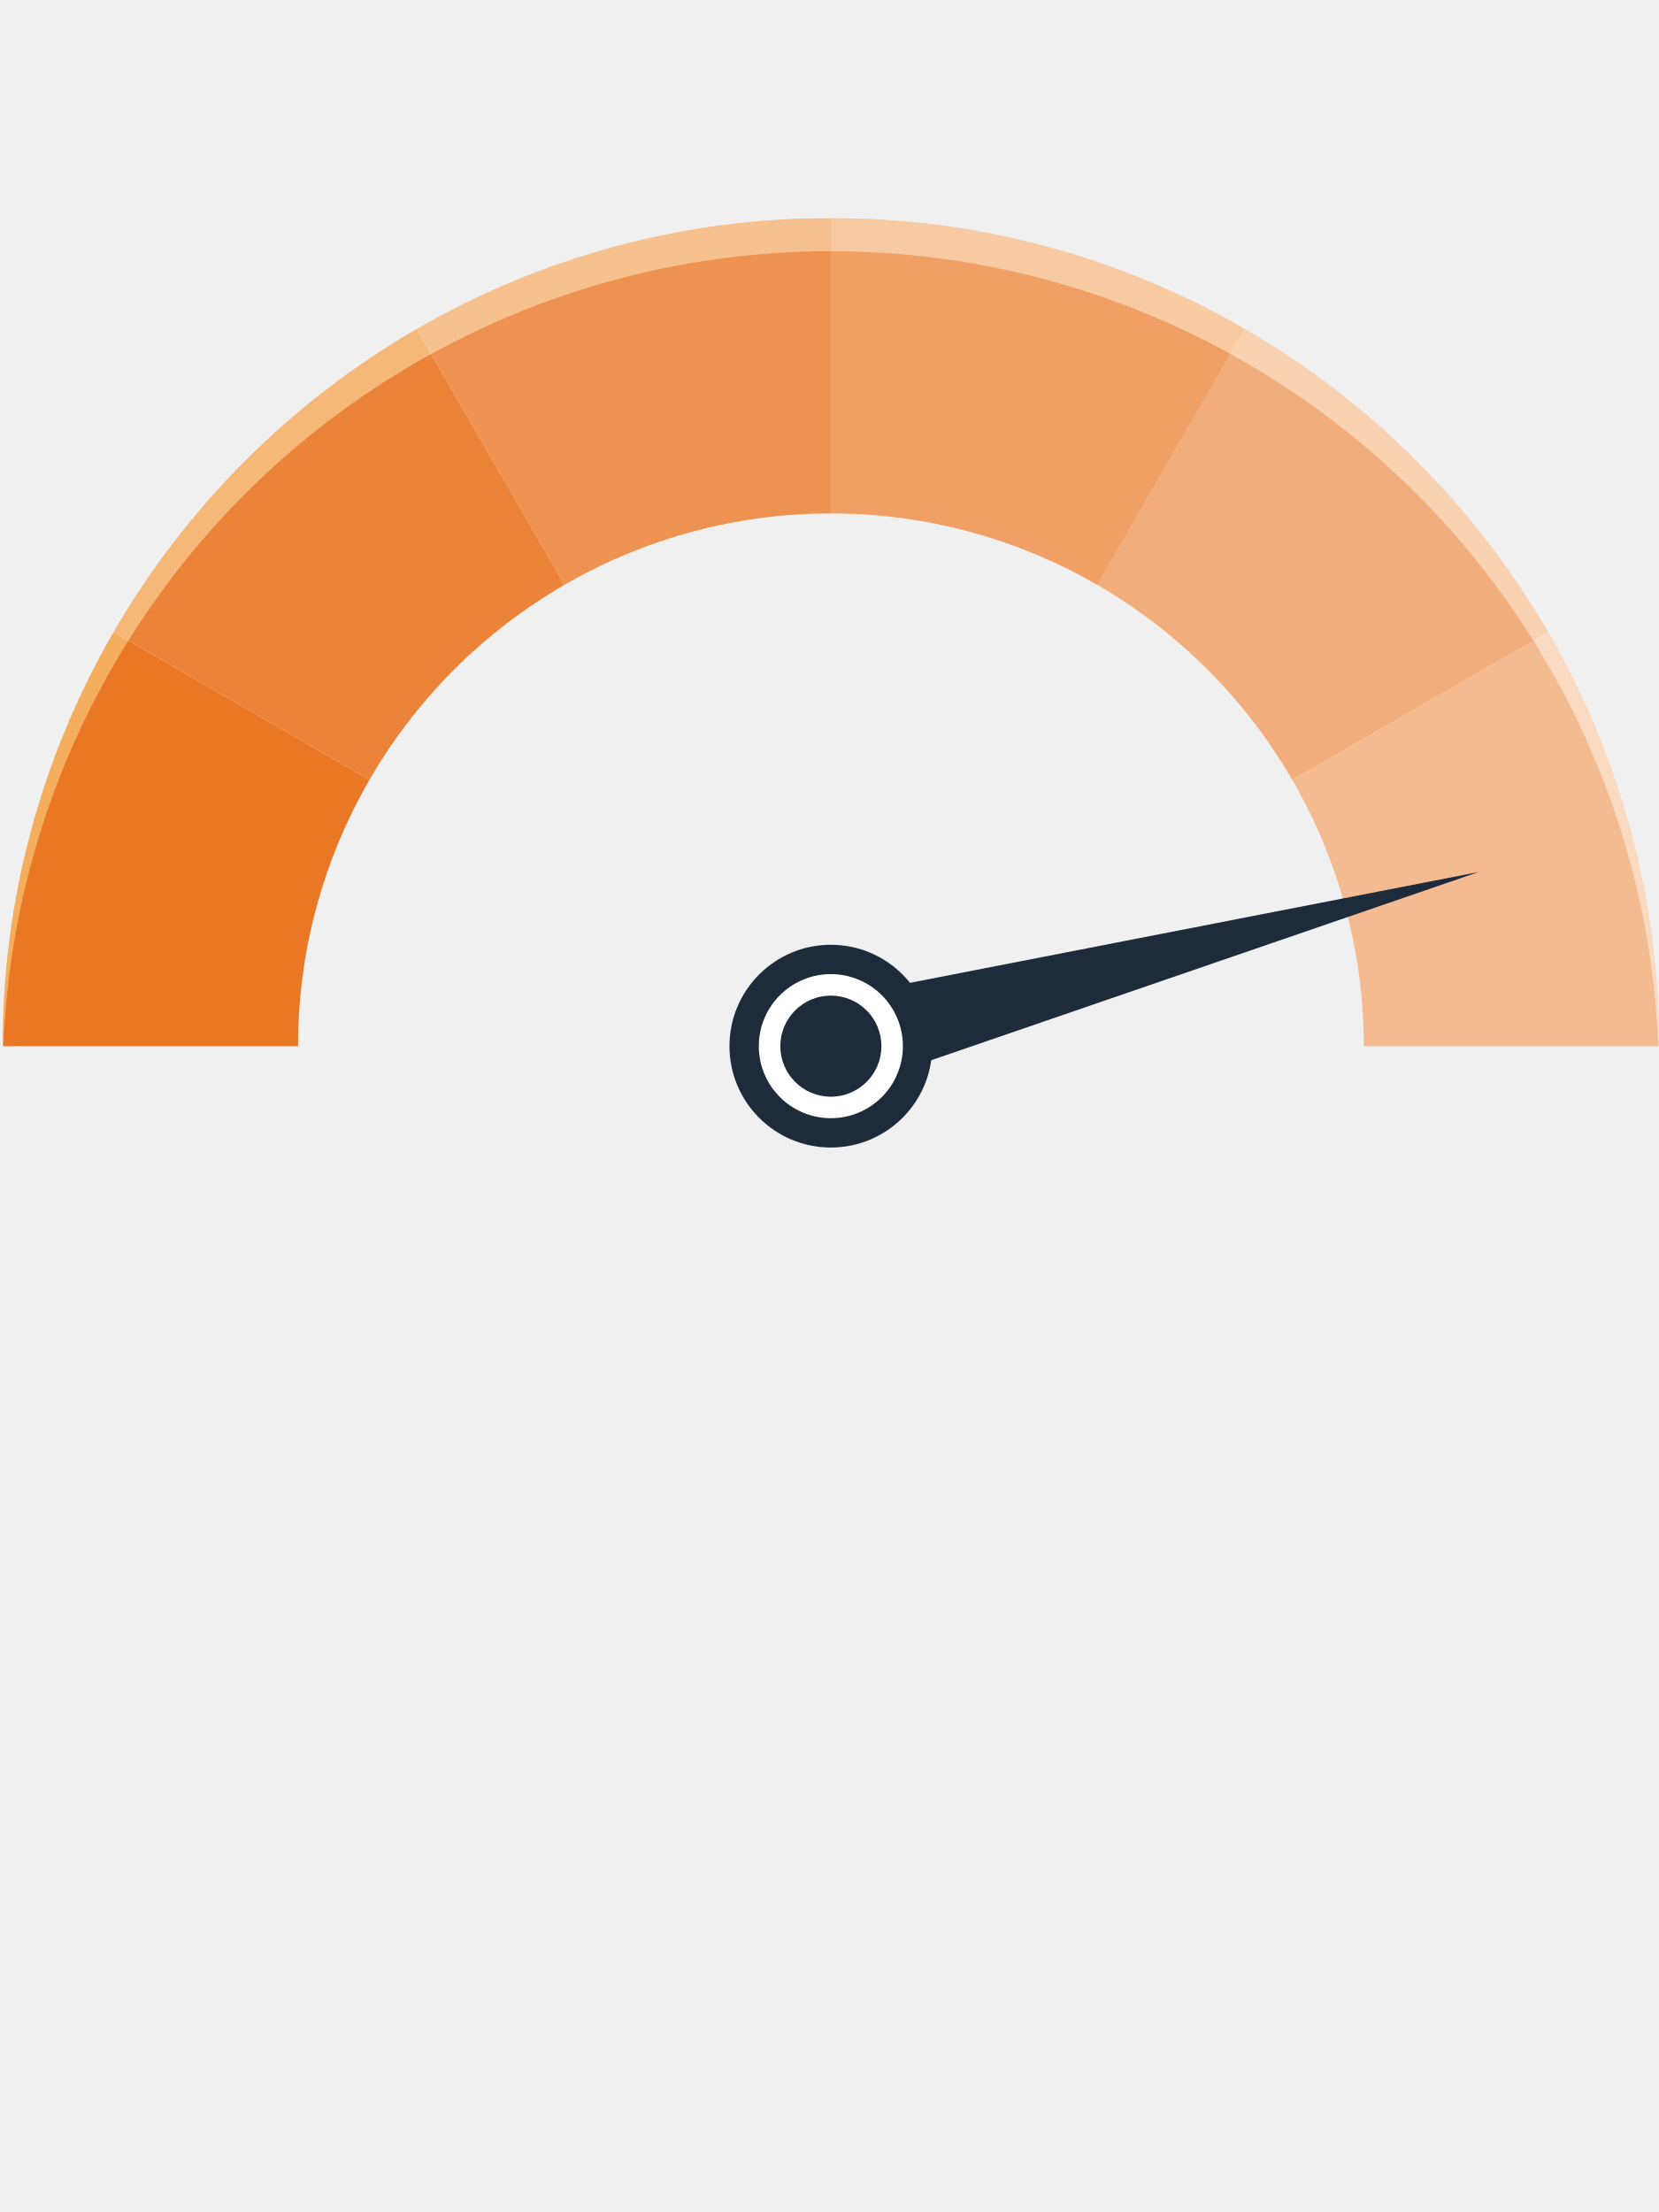
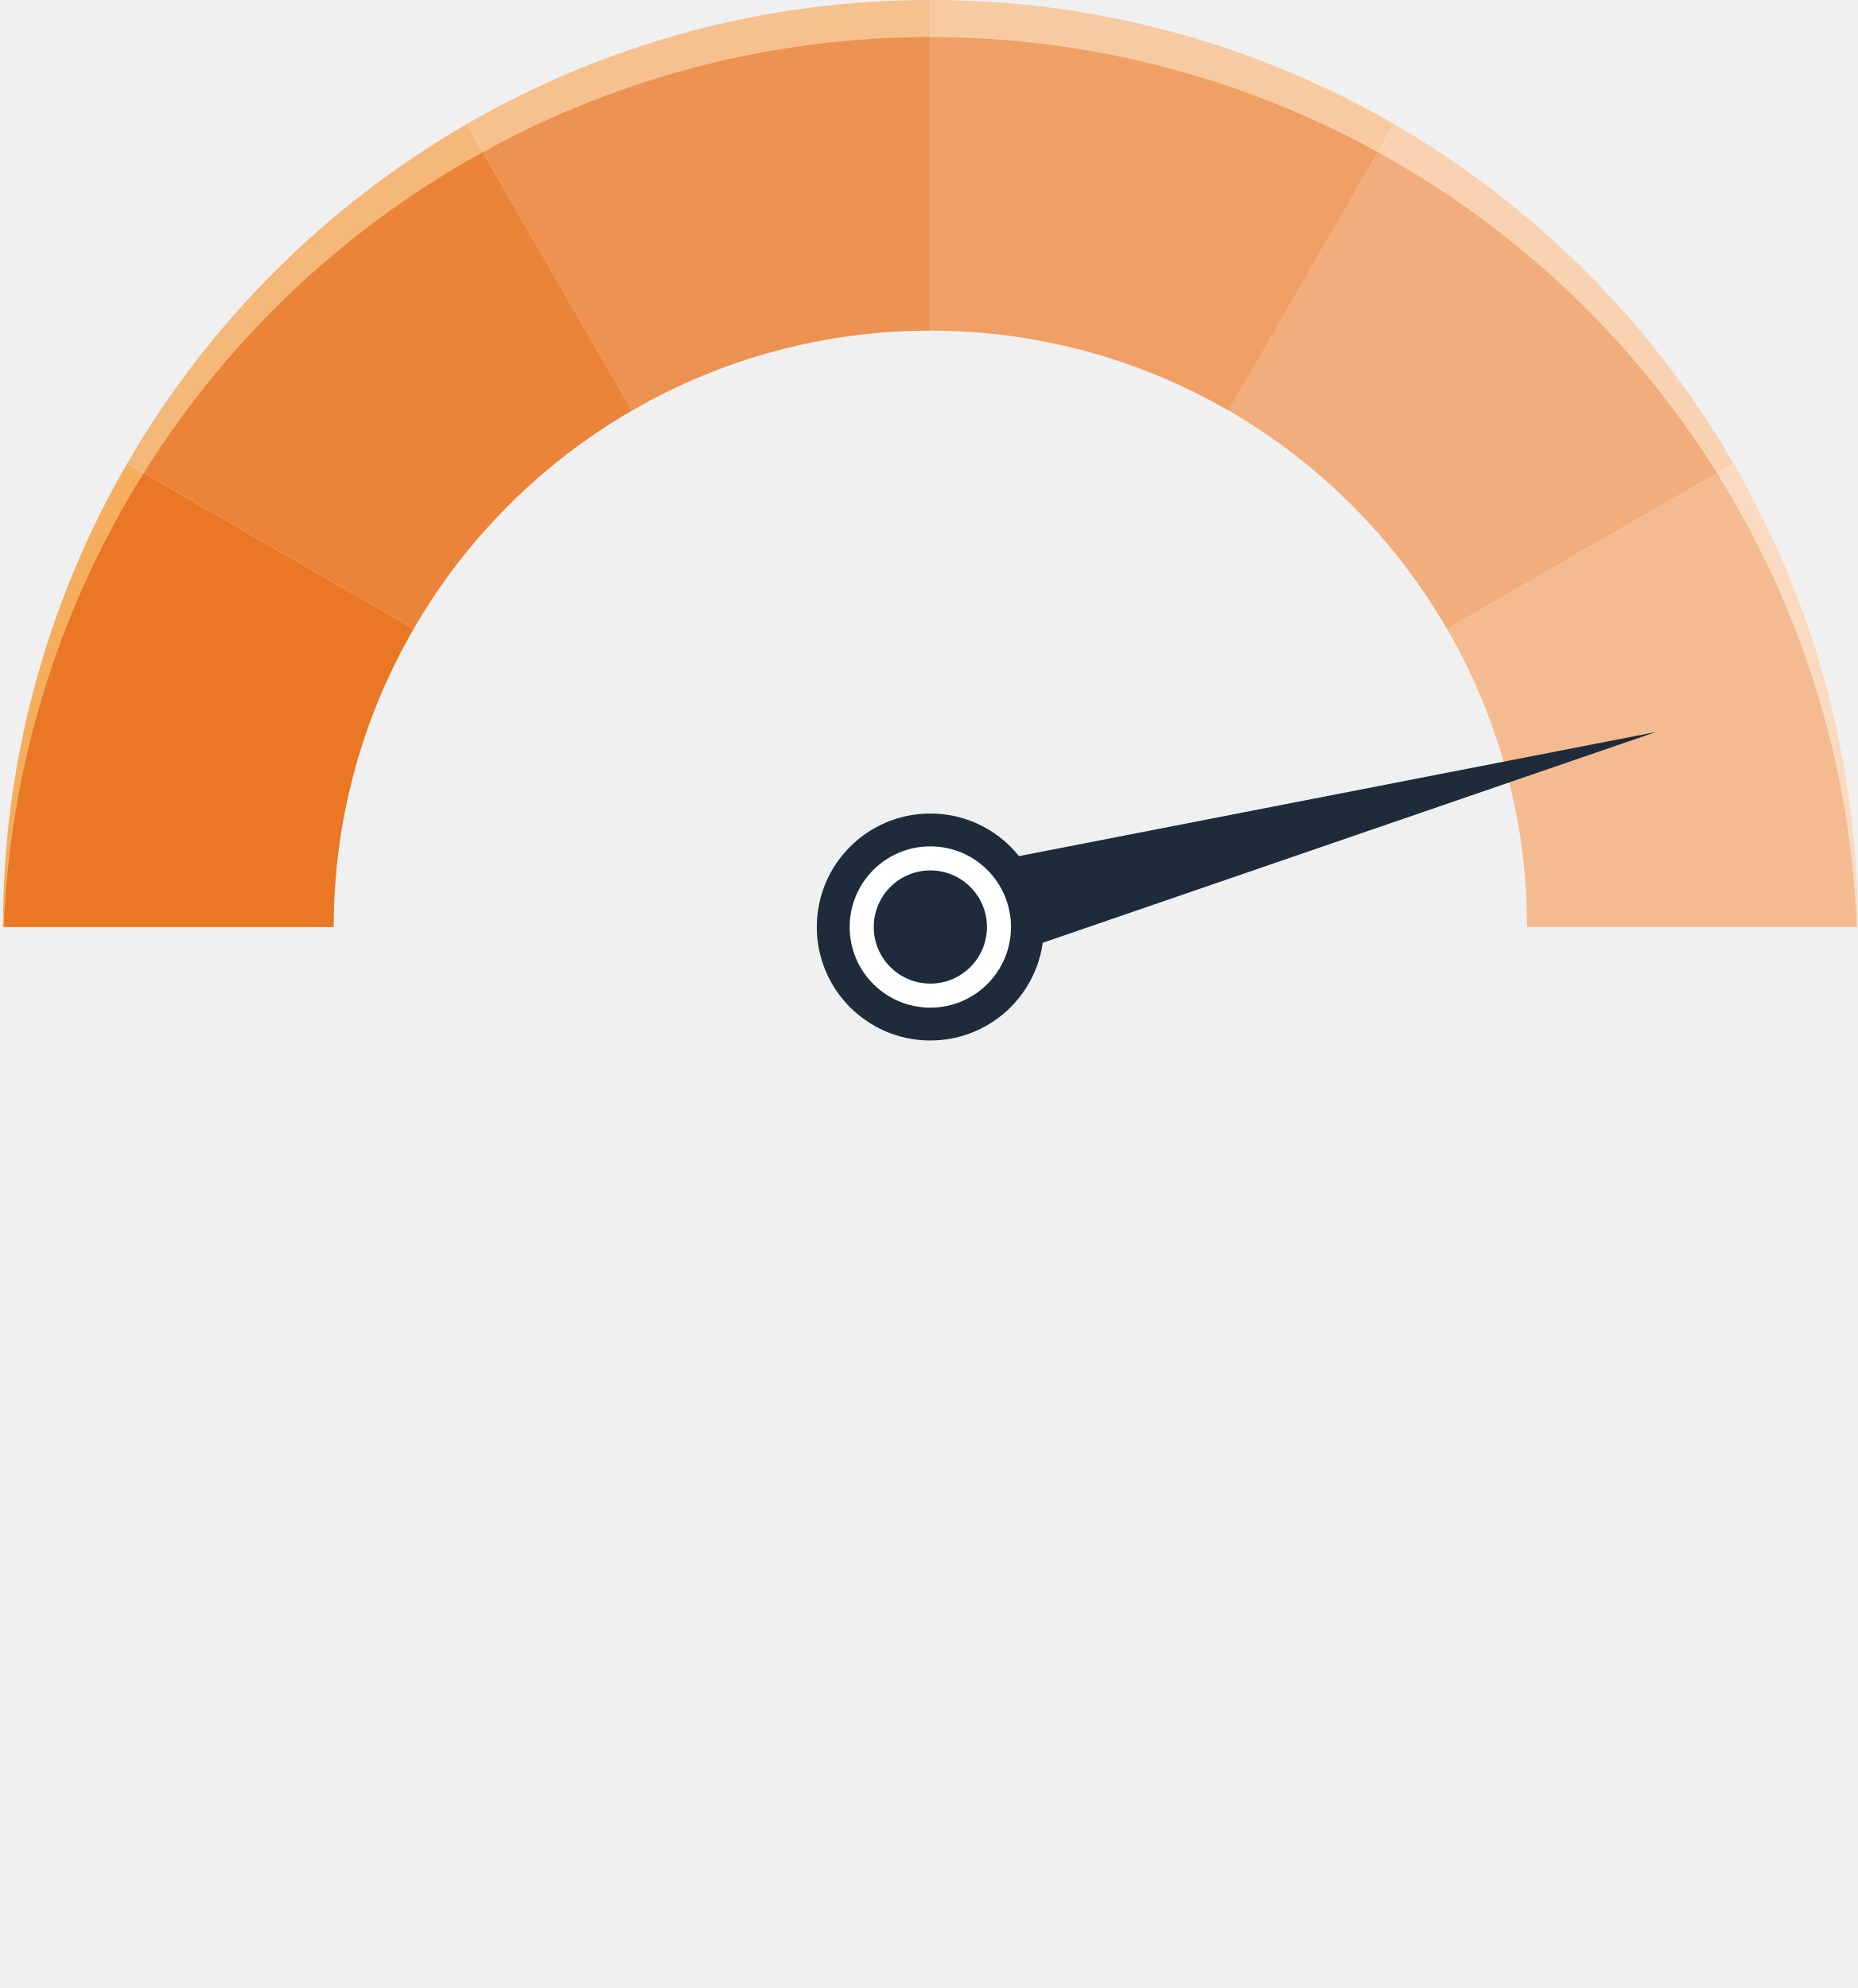
- <svg xmlns="http://www.w3.org/2000/svg" width="90" height="120" viewBox="0 0 153.342 164.139">
+ <svg xmlns="http://www.w3.org/2000/svg" height="164.139" viewBox="0 0 153.342 164.139" style="width:100%; height:100%">
  <defs>
    <clipPath id="clip-path">
      <rect id="Rectangle_511" data-name="Rectangle 511" width="153.092" height="85.908" fill="none" />
    </clipPath>
    <clipPath id="clip-path-3">
      <rect id="Rectangle_509" data-name="Rectangle 509" width="153.092" height="76.546" fill="none" />
    </clipPath>
  </defs>
  <g id="Component_190_1" data-name="Component 190 – 1" transform="translate(0.25)">
    <g id="Group_1251" data-name="Group 1251">
      <g id="Group_1250" data-name="Group 1250" clip-path="url(#clip-path)">
        <g id="Group_1249" data-name="Group 1249">
          <g id="Group_1248" data-name="Group 1248" clip-path="url(#clip-path)">
            <path id="Path_3659" data-name="Path 3659" d="M142.846,38.267A76.546,76.546,0,0,0,0,76.545H27.3a49.25,49.25,0,0,1,98.5,0h27.3a76.19,76.19,0,0,0-10.246-38.278" transform="translate(0 0.001)" fill="#fff" />
            <path id="Path_3660" data-name="Path 3660" d="M358.193,33.9l13.656-23.653A76.191,76.191,0,0,0,333.571,0v27.3a49,49,0,0,1,24.622,6.6" transform="translate(-257.025 0.001)" fill="#e97724" opacity="0.7" />
            <path id="Path_3661" data-name="Path 3661" d="M86.328,68.3,72.672,44.65A76.917,76.917,0,0,0,44.65,72.672L68.3,86.328A49.47,49.47,0,0,1,86.328,68.3" transform="translate(-34.404 -34.404)" fill="#e97724" opacity="0.9" />
            <path id="Path_3662" data-name="Path 3662" d="M205.04,27.294V0a76.191,76.191,0,0,0-38.278,10.246L180.418,33.9a49,49,0,0,1,24.622-6.6" transform="translate(-128.494 0.001)" fill="#e97724" opacity="0.8" />
            <path id="Path_3663" data-name="Path 3663" d="M458.894,86.328l23.653-13.656A76.918,76.918,0,0,0,454.525,44.65L440.869,68.3a49.47,49.47,0,0,1,18.025,18.025" transform="translate(-339.701 -34.404)" fill="#e97724" opacity="0.6" />
            <path id="Path_3664" data-name="Path 3664" d="M526.021,205.041h27.3a76.189,76.189,0,0,0-10.246-38.278l-23.653,13.656a49,49,0,0,1,6.6,24.622" transform="translate(-400.224 -128.495)" fill="#e97724" opacity="0.5" />
            <path id="Path_3665" data-name="Path 3665" d="M27.3,205.041a49,49,0,0,1,6.6-24.622L10.246,166.763A76.19,76.19,0,0,0,0,205.041Z" transform="translate(0 -128.495)" fill="#e97724" />
            <path id="Path_3667" data-name="Path 3667" d="M328.886,275.263l2.228,8.313,58.73-20.192Z" transform="translate(-253.415 -202.944)" fill="#1e2b3b" />
            <path id="Path_3668" data-name="Path 3668" d="M311.479,302.076a9.37,9.37,0,1,1-9.37-9.37,9.37,9.37,0,0,1,9.37,9.37" transform="translate(-225.564 -225.538)" fill="#1e2b3b" />
            <path id="Path_3669" data-name="Path 3669" d="M317.872,311.18a6.658,6.658,0,1,1-6.658-6.658,6.658,6.658,0,0,1,6.658,6.658" transform="translate(-234.668 -234.642)" fill="#fff" />
            <path id="Path_3670" data-name="Path 3670" d="M322.555,317.848a4.672,4.672,0,1,1-4.672-4.672,4.672,4.672,0,0,1,4.672,4.672" transform="translate(-241.336 -241.31)" fill="#1e2b3b" />
            <g id="Group_1247" data-name="Group 1247" style="mix-blend-mode: soft-light;isolation: isolate">
              <g id="Group_1246" data-name="Group 1246">
                <g id="Group_1245" data-name="Group 1245" clip-path="url(#clip-path-3)">
                  <path id="Path_3671" data-name="Path 3671" d="M10.246,41.338a76.557,76.557,0,0,1,132.6,0,76.124,76.124,0,0,1,10.179,35.208h.067A76.546,76.546,0,1,0,0,76.546H.067A76.127,76.127,0,0,1,10.246,41.338" fill="#fff" />
                </g>
              </g>
            </g>
          </g>
        </g>
      </g>
    </g>
  </g>
</svg>
